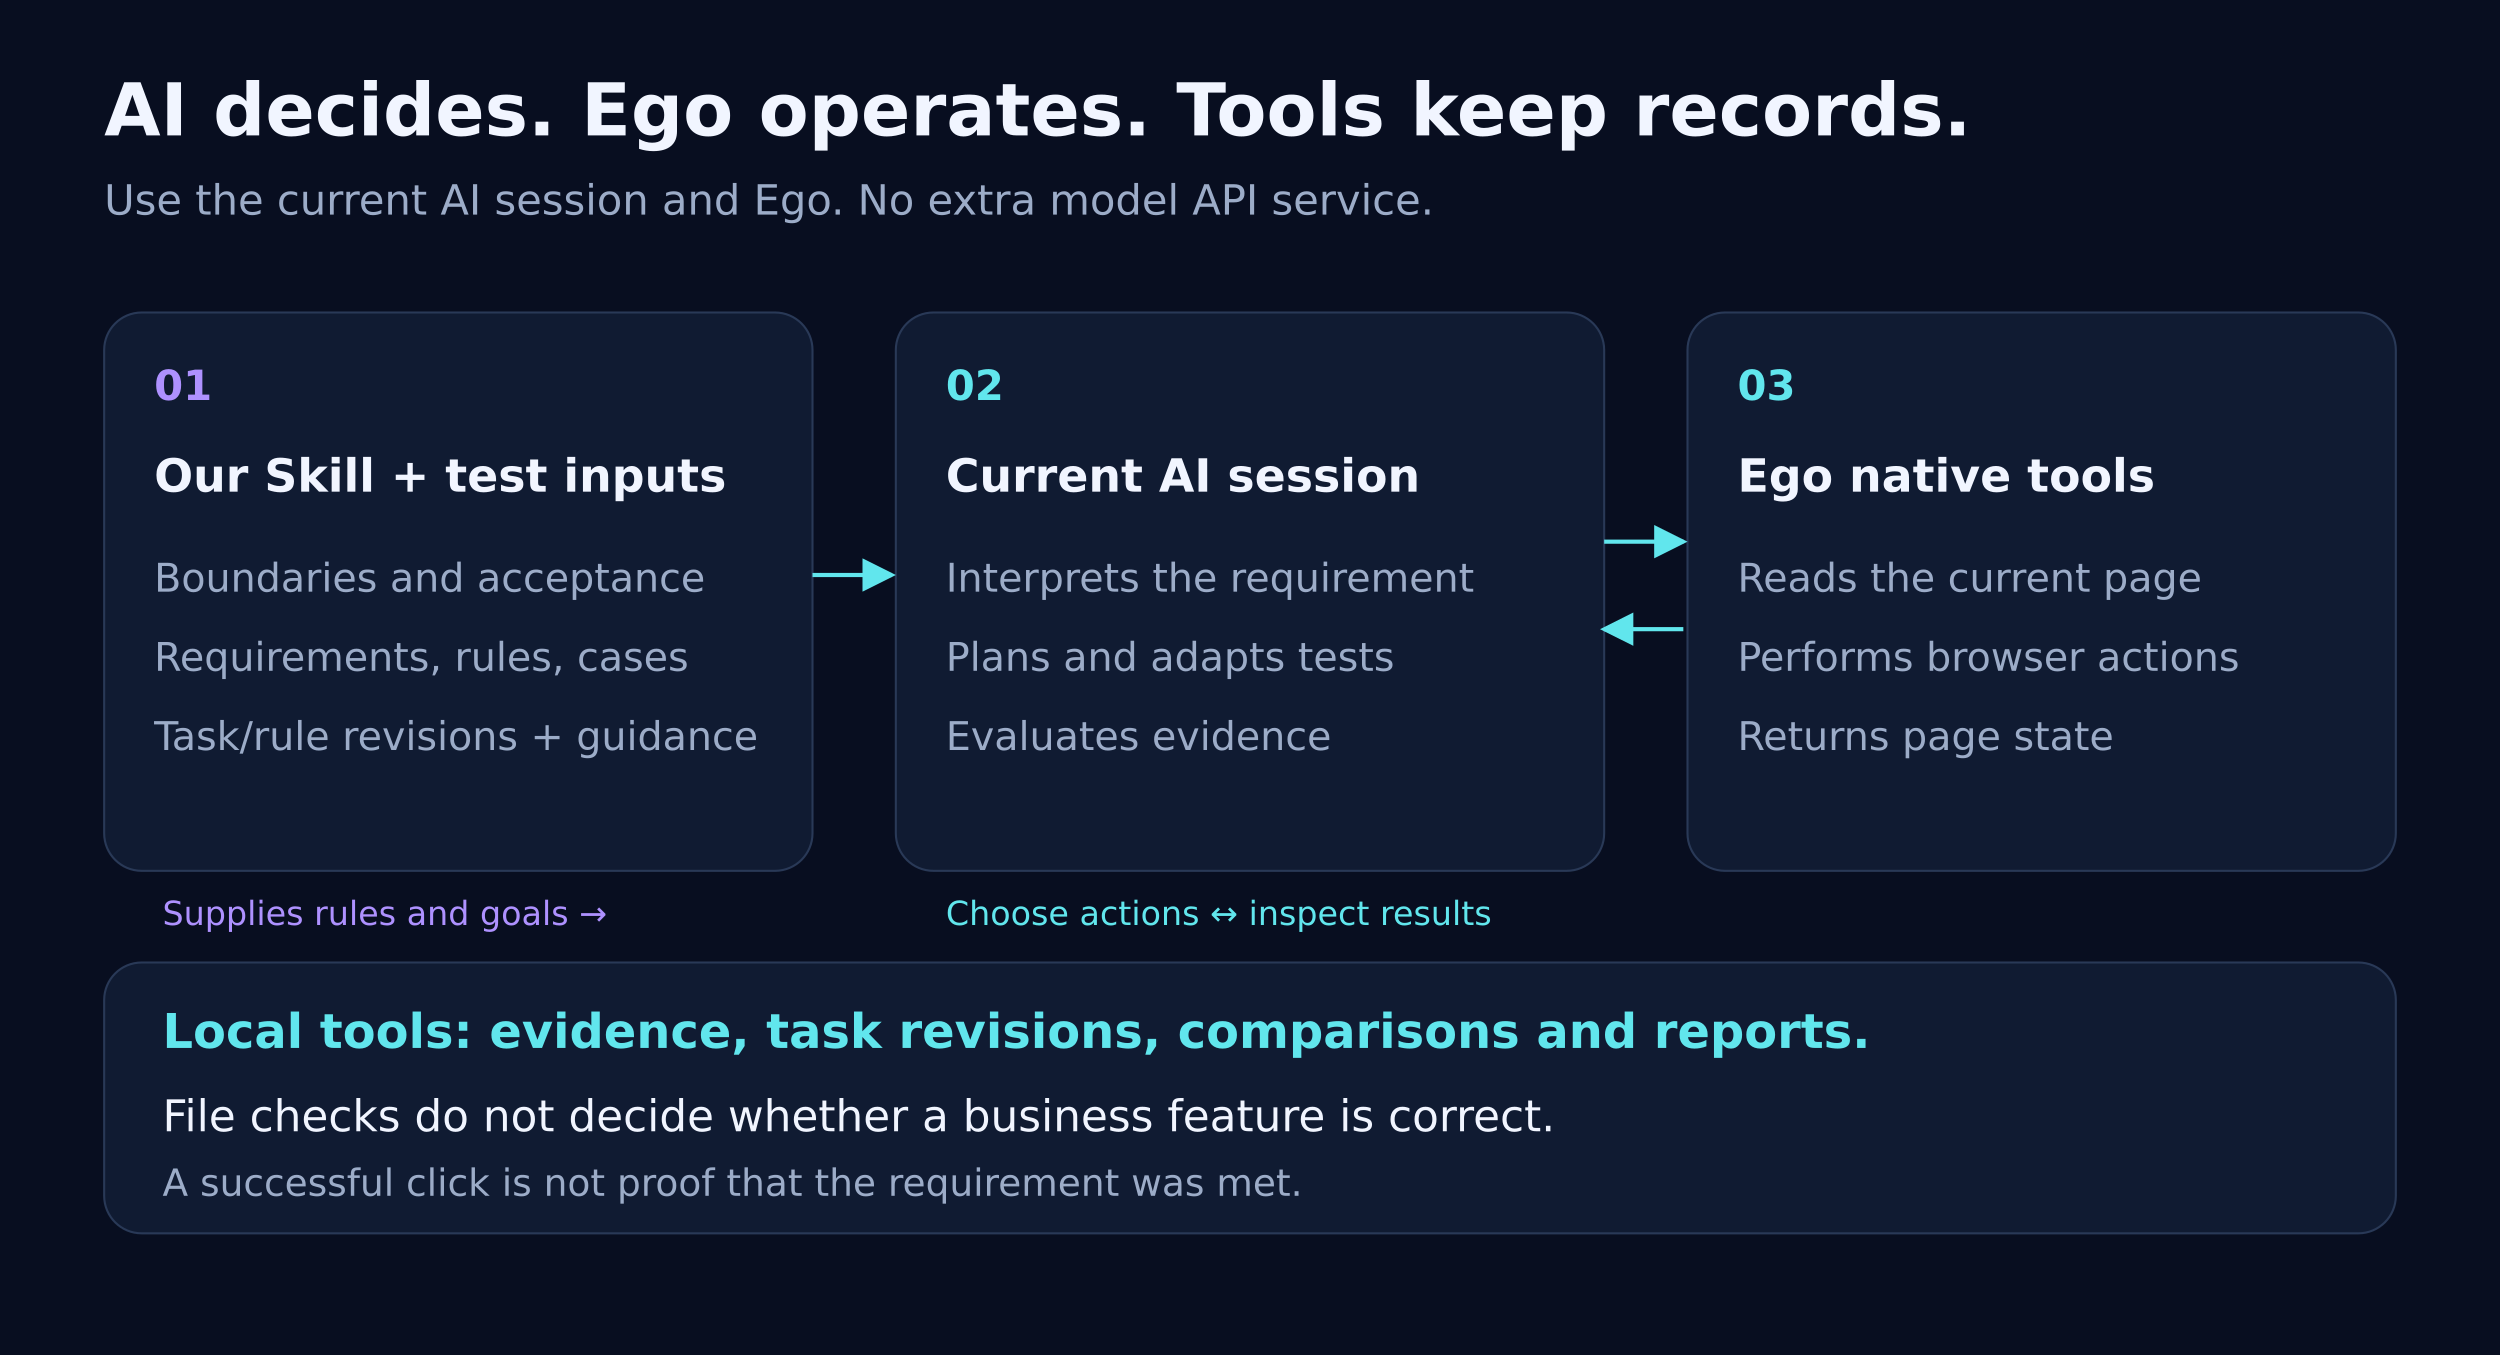
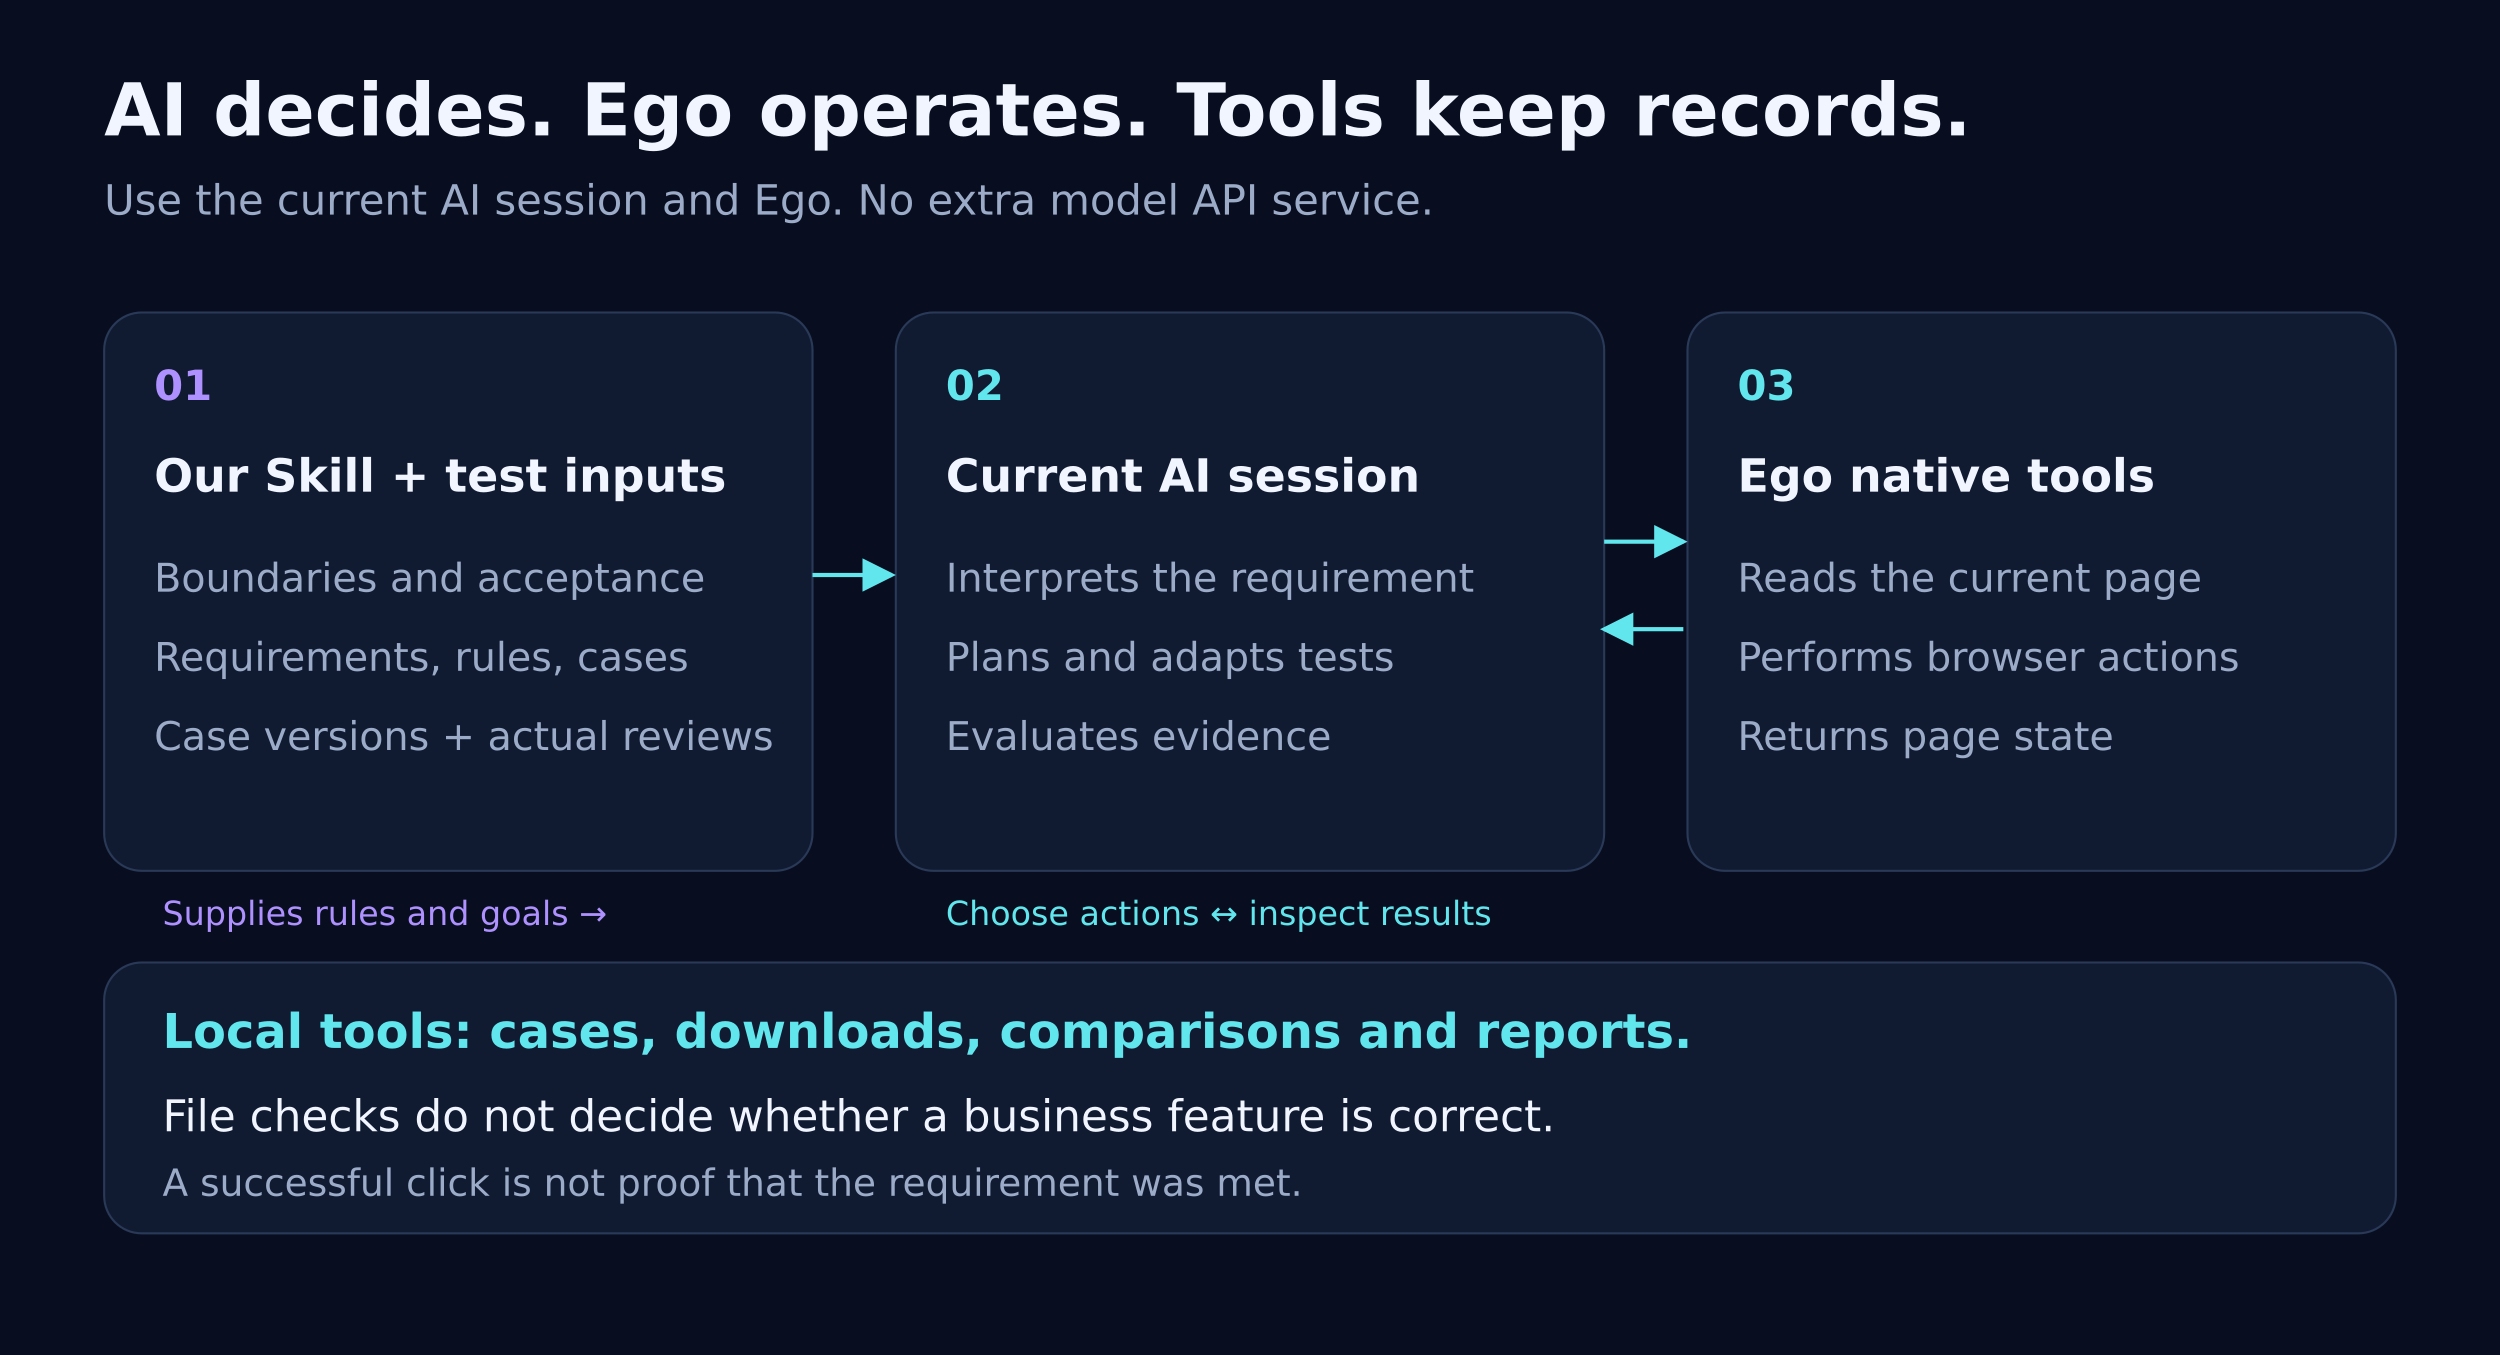
<svg xmlns="http://www.w3.org/2000/svg" width="1200" height="650" viewBox="0 0 1200 650" role="img" aria-label="Who owns what?">
  <defs>
    <linearGradient id="g">
      <stop stop-color="#61e6ed" />
      <stop offset="1" stop-color="#ae91ff" />
    </linearGradient>
    <marker id="arrow" markerWidth="8" markerHeight="8" refX="7" refY="4" orient="auto">
      <path d="M0,0 L8,4 L0,8" fill="#61e6ed" />
    </marker>
  </defs>
  <g font-family="DejaVu Sans, Noto Sans CJK SC, sans-serif">
    <rect x="0" y="0" width="1200" height="650" rx="0" fill="#080e20" stroke="#080e20" />
    <path d="M0,2 H1200" stroke="url(#g)" stroke-width="4" />
    <text x="50" y="65" font-size="35" fill="#f1f5ff" font-weight="700">AI decides. Ego operates. Tools keep records.</text>
    <text x="50" y="103" font-size="20" fill="#9cacc8" font-weight="400">Use the current AI session and Ego. No extra model API service.</text>
    <rect x="430" y="150" width="340" height="268" rx="18" fill="#101b32" stroke="#293957" />
    <text x="454" y="192" font-size="20" fill="#61e6ed" font-weight="700">02</text>
    <text x="454" y="236" font-size="22" fill="#f1f5ff" font-weight="700">Current AI session</text>
    <text x="454" y="284" font-size="19" fill="#9cacc8" font-weight="400">Interprets the requirement</text>
    <text x="454" y="322" font-size="19" fill="#9cacc8" font-weight="400">Plans and adapts tests</text>
    <text x="454" y="360" font-size="19" fill="#9cacc8" font-weight="400">Evaluates evidence</text>
    <rect x="50" y="150" width="340" height="268" rx="18" fill="#101b32" stroke="#293957" />
    <text x="74" y="192" font-size="20" fill="#ae91ff" font-weight="700">01</text>
    <text x="74" y="236" font-size="22" fill="#f1f5ff" font-weight="700">Our Skill + test inputs</text>
    <text x="74" y="284" font-size="19" fill="#9cacc8" font-weight="400">Boundaries and acceptance</text>
    <text x="74" y="322" font-size="19" fill="#9cacc8" font-weight="400">Requirements, rules, cases</text>
-     <text x="74" y="360" font-size="19" fill="#9cacc8" font-weight="400">Task/rule revisions + guidance</text>
+     <text x="74" y="360" font-size="19" fill="#9cacc8" font-weight="400">Case versions + actual reviews</text>
    <rect x="810" y="150" width="340" height="268" rx="18" fill="#101b32" stroke="#293957" />
    <text x="834" y="192" font-size="20" fill="#61e6ed" font-weight="700">03</text>
    <text x="834" y="236" font-size="22" fill="#f1f5ff" font-weight="700">Ego native tools</text>
    <text x="834" y="284" font-size="19" fill="#9cacc8" font-weight="400">Reads the current page</text>
    <text x="834" y="322" font-size="19" fill="#9cacc8" font-weight="400">Performs browser actions</text>
    <text x="834" y="360" font-size="19" fill="#9cacc8" font-weight="400">Returns page state</text>
    <path d="M390,276 L428,276" stroke="#61e6ed" stroke-width="2" fill="none" marker-end="url(#arrow)" />
    <path d="M770,260 L808,260" stroke="#61e6ed" stroke-width="2" fill="none" marker-end="url(#arrow)" />
    <path d="M808,302 L770,302" stroke="#61e6ed" stroke-width="2" fill="none" marker-end="url(#arrow)" />
    <text x="78" y="444" font-size="16" fill="#ae91ff" font-weight="400">Supplies rules and goals →</text>
    <text x="454" y="444" font-size="16" fill="#61e6ed" font-weight="400">Choose actions ↔ inspect results</text>
    <rect x="50" y="462" width="1100" height="130" rx="18" fill="#101b32" stroke="#293957" />
-     <text x="78" y="503" font-size="23" fill="#61e6ed" font-weight="700">Local tools: evidence, task revisions, comparisons and reports.</text>
+     <text x="78" y="503" font-size="23" fill="#61e6ed" font-weight="700">Local tools: cases, downloads, comparisons and reports.</text>
    <text x="78" y="543" font-size="21" fill="#f1f5ff" font-weight="400">File checks do not decide whether a business feature is correct.</text>
    <text x="78" y="574" font-size="18" fill="#9cacc8" font-weight="400">A successful click is not proof that the requirement was met.</text>
  </g>
</svg>
